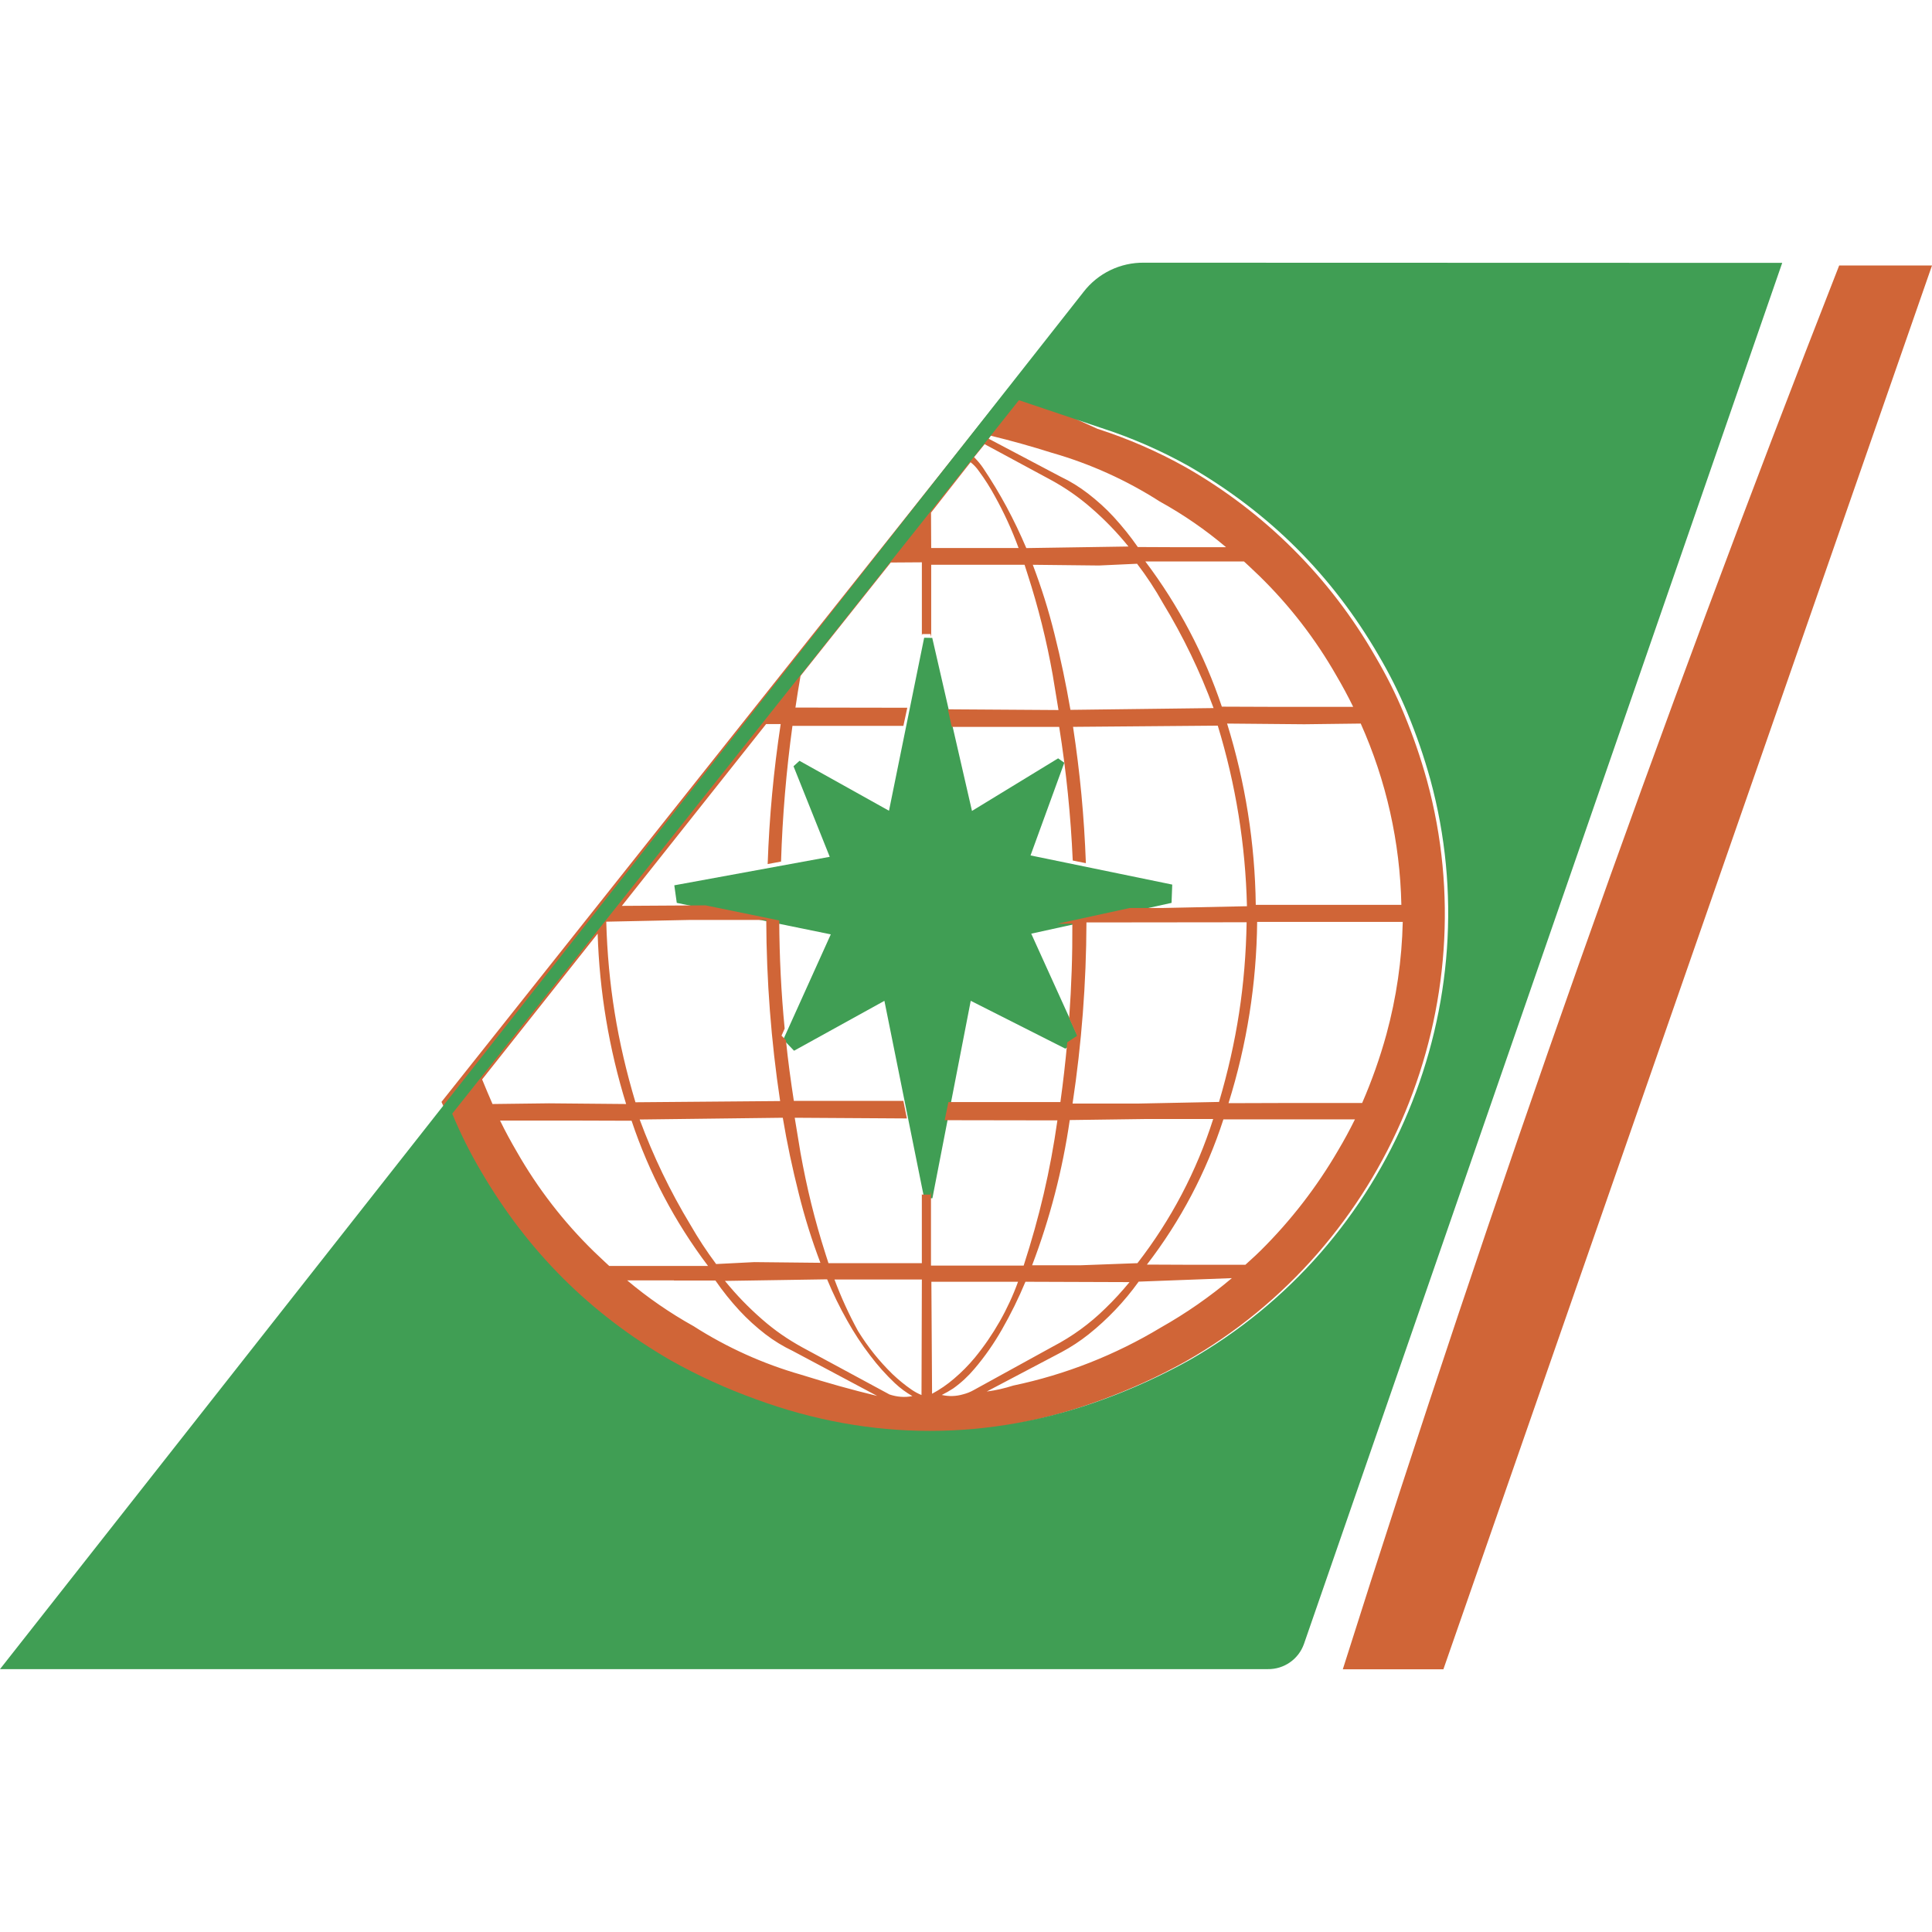
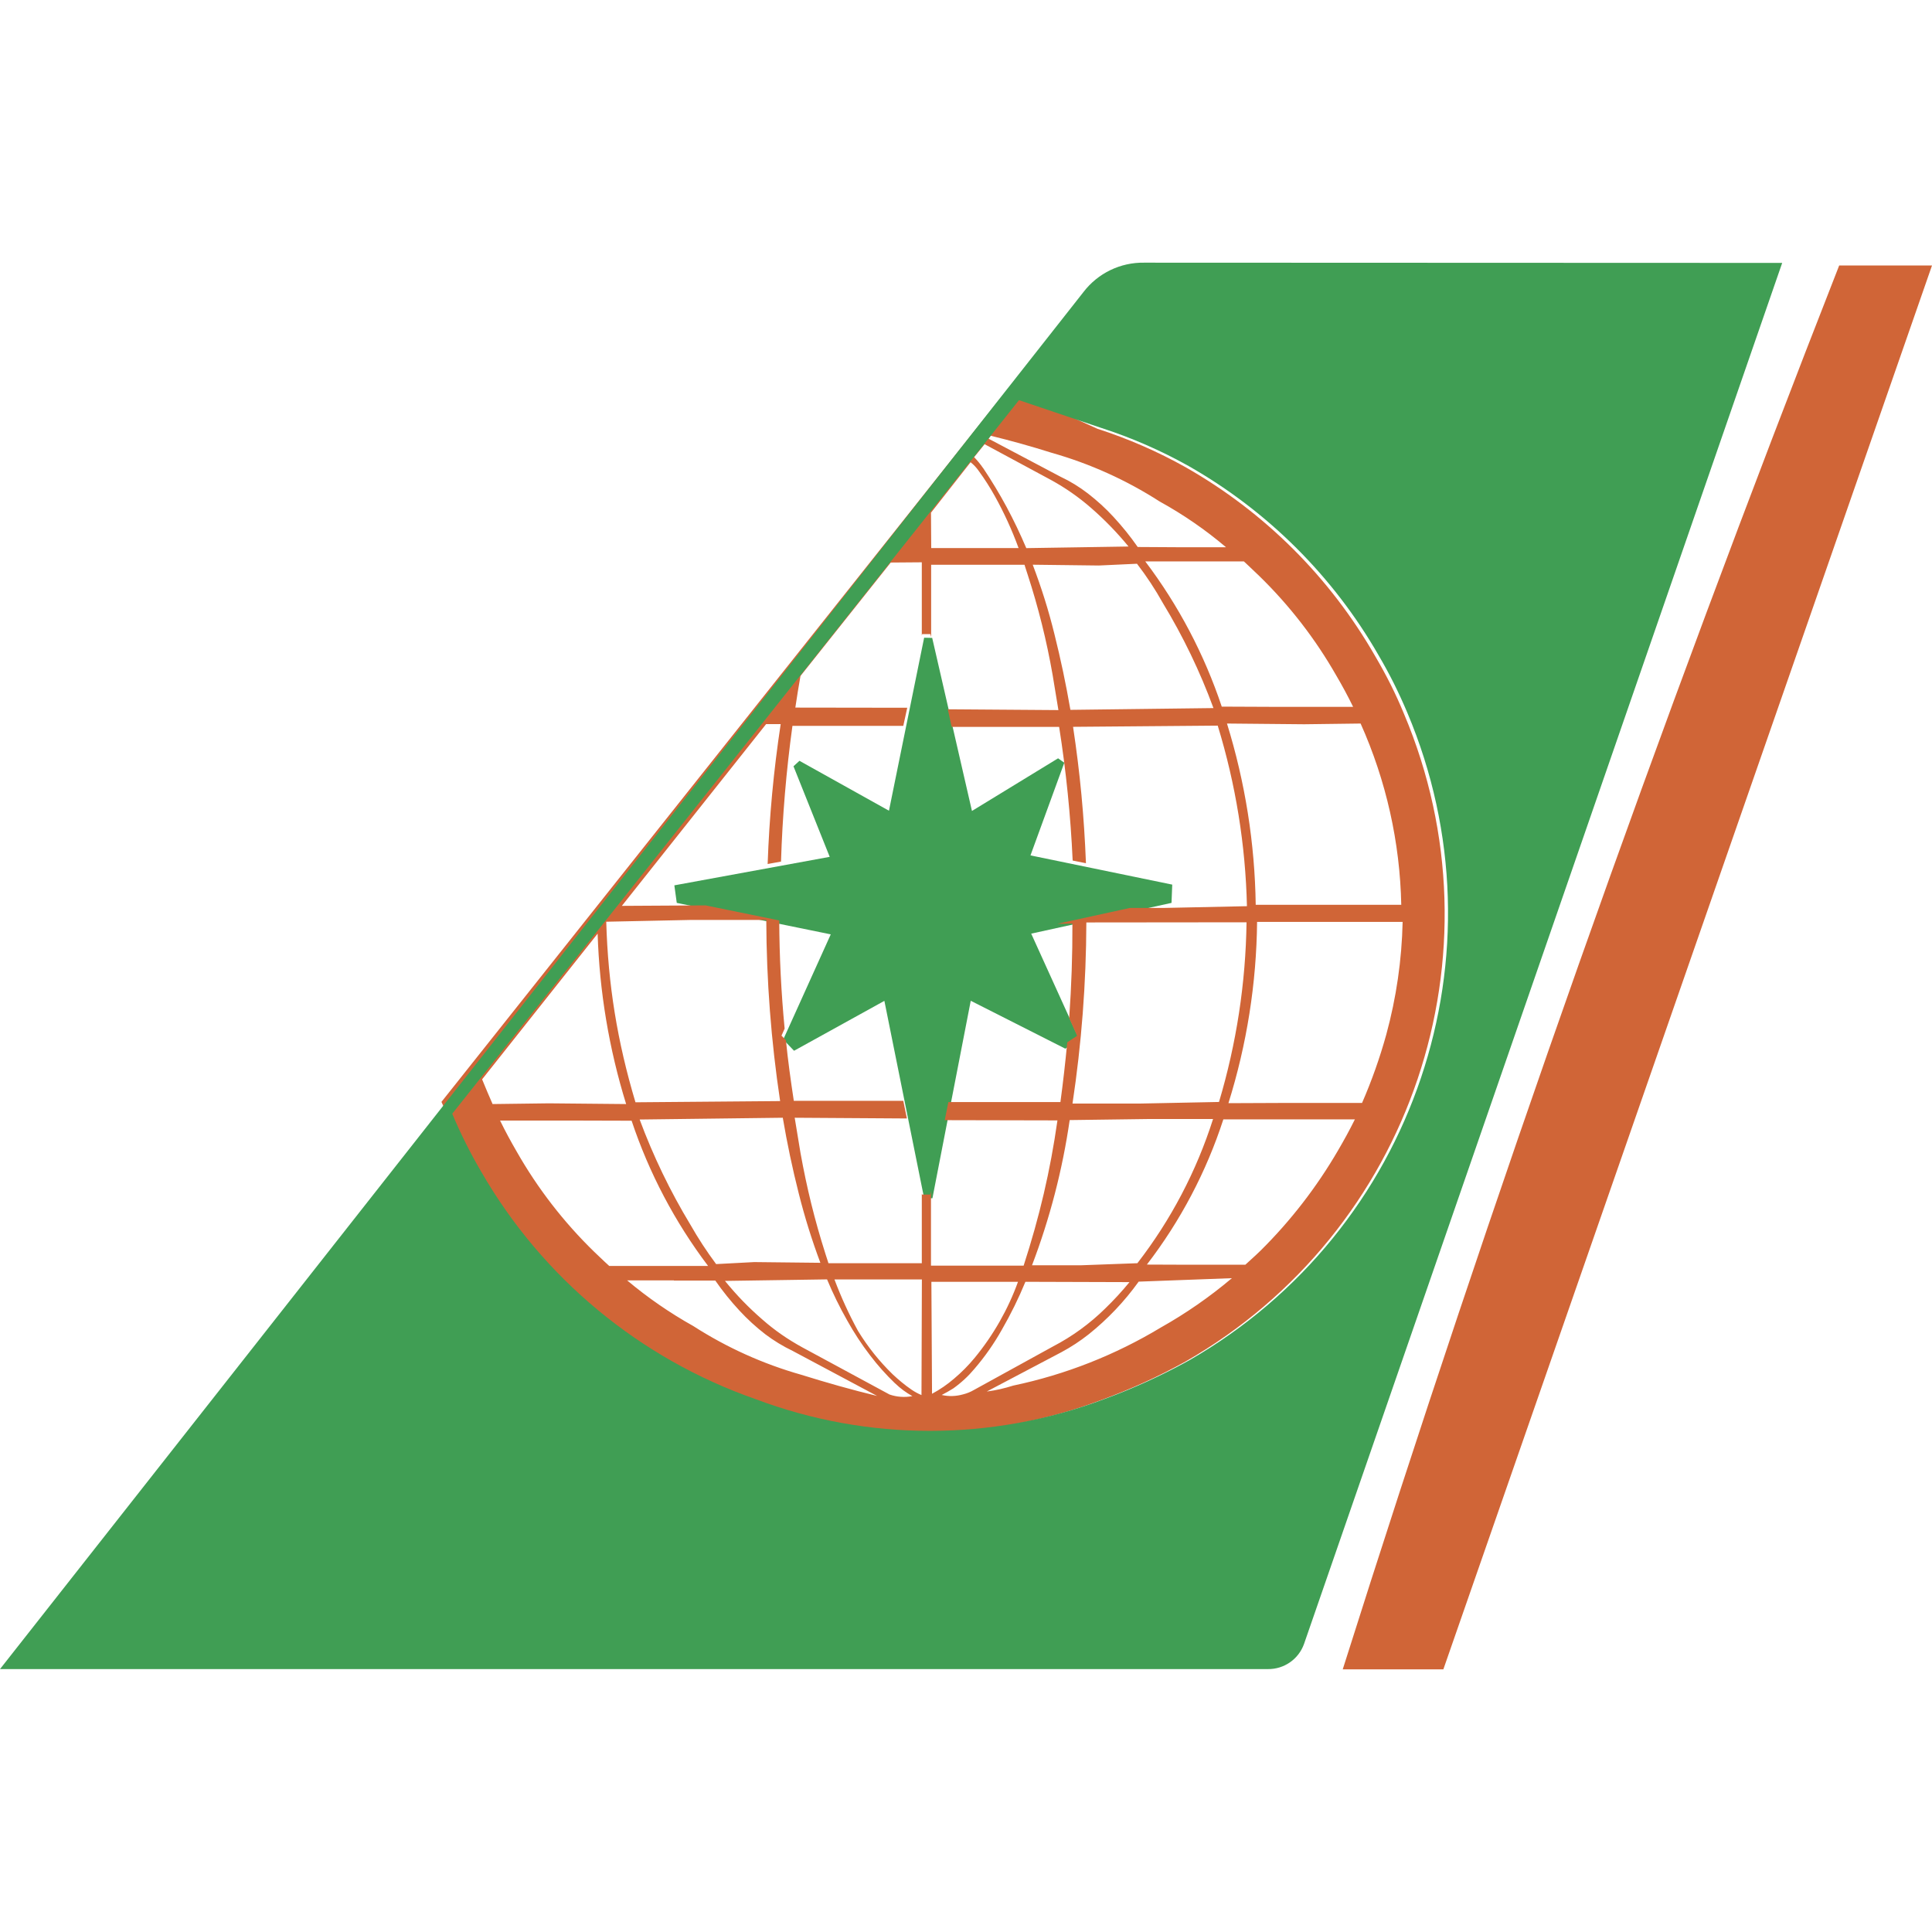
- <svg xmlns="http://www.w3.org/2000/svg" role="img" viewBox="0 0 64 64">
+ <svg xmlns="http://www.w3.org/2000/svg" role="img" viewBox="0 0 24 24">
  <g fill-rule="evenodd" clip-rule="evenodd">
-     <path fill="#d06537" d="M60.925 8.795H64L47.814 55.298h-3.332A734 734 0 0 1 60.925 8.795" class="z5586a39" />
-     <path fill="#409e54" d="m30.882 21.131 1.316 5.732 2.854-1.742.204.146-1.118 3.07 4.694.966-.023.606-4.648 1.02 1.59 3.506-.46.303-3.134-1.585-1.27 6.541h-.273l-1.317-6.54-2.993 1.653-.356-.372 1.573-3.483-5.102-1.043-.082-.582 5.149-.944-1.2-3 .198-.18 2.965 1.654 1.165-5.731z" class="wd198733" />
-     <path fill="#d06537" d="m14.625 36.502 18.773-23.636 2.959 1.34a16 16 0 0 1 2.918 1.27 16.87 16.87 0 0 1 6.279 6.261c.372.635.675 1.23.955 1.91.309.746.547 1.44.763 2.214 2.027 7.438-1.293 15.43-7.997 19.238-.932.519-1.817.92-2.82 1.288-3.797 1.403-7.728 1.403-11.526 0-.973-.35-1.916-.78-2.819-1.288-2.668-1.543-4.73-3.593-6.285-6.26a24 24 0 0 1-1.2-2.337m4.398.618h-2.458c.175.361.35.681.553 1.03a15 15 0 0 0 2.557 3.31l.338.32.169.157h3.273a16.8 16.8 0 0 1-2.533-4.811zm-.839-.571 2.557.023a21.3 21.3 0 0 1-.943-5.644l-3.827 4.829c.116.28.221.536.344.815zm4.677-6.075-2.778.058c.058 2.085.367 3.978.967 5.982l4.793-.04a41.4 41.4 0 0 1-.46-6zm-.536 11.94h-1.549a14 14 0 0 0 2.196 1.515 13.5 13.5 0 0 0 3.576 1.613c.856.268 1.643.49 2.51.7l-2.801-1.492a5 5 0 0 1-.903-.553 7 7 0 0 1-.856-.78 9 9 0 0 1-.798-.997h-1.375zm2.662-.605 2.19.023a20 20 0 0 1-.716-2.29c-.21-.832-.39-1.67-.53-2.515l-4.741.058a20.4 20.4 0 0 0 1.677 3.483c.268.466.536.874.856 1.305zm5.551.576h-2.895a13 13 0 0 0 .78 1.707c.333.536.694.99 1.148 1.433.204.192.402.355.63.512.104.07.209.128.325.175zm-.885 3.443a7.4 7.4 0 0 1-.833-.932 9.4 9.4 0 0 1-.757-1.154q-.375-.663-.664-1.363l-3.384.053c.39.477.78.88 1.24 1.281.42.367.839.653 1.322.92l2.89 1.561c.25.082.5.105.757.053a3 3 0 0 1-.571-.42m1.194-27.673h2.895a12 12 0 0 0-.78-1.706 7 7 0 0 0-.537-.845 1.3 1.3 0 0 0-.274-.291l-1.31 1.671zm.029 28.016a4 4 0 0 0 .728-.5 5.6 5.6 0 0 0 .687-.694 8.6 8.6 0 0 0 1.433-2.516h-2.871zm.32.04c.239.053.472.048.71-.022a1.4 1.4 0 0 0 .35-.14l2.627-1.445a7.2 7.2 0 0 0 1.73-1.258c.285-.273.553-.57.804-.873l-3.448-.012a14 14 0 0 1-.78 1.584c-.263.46-.566.897-.91 1.3a3.8 3.8 0 0 1-.704.651 4 4 0 0 1-.379.216M32.565 15.5c.577.862 1.025 1.7 1.433 2.656l3.384-.052a10 10 0 0 0-1.24-1.282 7.4 7.4 0 0 0-1.323-.92l-2.202-1.188-.349.43c.116.117.21.228.297.356m1.002 30.398a15.7 15.7 0 0 0 4.887-1.922 15.3 15.3 0 0 0 2.353-1.636l-3.087.116a8.8 8.8 0 0 1-1.66 1.747 6 6 0 0 1-.897.589l-2.476 1.304c.309-.04.583-.104.88-.198m2.836-27.165-2.19-.024c.292.775.519 1.492.717 2.29.215.856.378 1.642.53 2.516l4.741-.059a20 20 0 0 0-1.677-3.477 11 11 0 0 0-.857-1.304zm1.614 18.335-2.58.035a22.6 22.6 0 0 1-1.247 4.811h1.602l1.887-.07a15.4 15.4 0 0 0 2.51-4.776zm-.274-.512 2.639-.053c.588-1.992.879-3.879.914-5.952l-5.306.006a41 41 0 0 1-.46 5.999zm1.322-18.429h1.55a13.5 13.5 0 0 0-2.196-1.514 13.5 13.5 0 0 0-3.577-1.614 31 31 0 0 0-2.02-.565l-.07.1 2.382 1.257c.332.158.611.332.902.554.315.244.589.489.857.78.297.326.547.635.798.996zm.326 23.77h1.864l.344-.315.169-.163a16 16 0 0 0 2.557-3.308c.204-.344.378-.664.559-1.03h-4.357a15.9 15.9 0 0 1-2.534 4.81zm3.815-17.905-2.557-.023a21.2 21.2 0 0 1 .95 6.005h4.823a15.5 15.5 0 0 0-1.346-6.005zm-.838-.576h2.458q-.256-.525-.554-1.031a15 15 0 0 0-2.557-3.309l-.337-.32-.17-.157h-3.267a16.9 16.9 0 0 1 2.534 4.81zm.256 13.122h2.499a17 17 0 0 0 .803-2.271 15.5 15.5 0 0 0 .542-3.728h-4.823a20.8 20.8 0 0 1-.949 6.005zm-6.652-7.944-.436-.088a39 39 0 0 0-.449-4.426h-3.559l-.128-.583 3.664.024-.192-1.165a25 25 0 0 0-.833-3.338l-.082-.256-.017-.053h-3.093v2.394l-.024-.099h-.273l-.012.053v-2.43l-1.03.007-2.989 3.757c-.064.36-.116.687-.169 1.048l3.705.006-.129.6h-3.675a43 43 0 0 0-.378 4.496l-.443.082a40 40 0 0 1 .431-4.637h-.483L20.6 30.008l2.773-.017 2.44.5c.006 1.195.064 2.394.18 3.583l-.104.233.146.151c.07.693.157 1.322.262 2.01h3.628l.117.582-3.716-.023.192 1.165c.21 1.164.466 2.213.827 3.343l.082.256.017.053h3.093v-2.307l.006.035h.274l.023-.122v2.475h3.07c.524-1.62.879-3.128 1.118-4.811l-3.734-.006.123-.6h3.71c.093-.675.163-1.293.227-1.98l.326-.216-.262-.588c.076-1.072.11-2.05.105-3.128l-.501.006 2.405-.524h1.101l2.779-.058a22.2 22.2 0 0 0-.967-5.982l-4.794.04c.233 1.538.367 2.954.425 4.515" class="z5586a39" />
-     <path fill="#409e54" d="m37.9 8.702 21.138.006-15.843 45.751a1.25 1.25 0 0 1-1.2.833H0L35.89 9.675a2.49 2.49 0 0 1 2.01-.973m-22.92 28.19 18.773-23.635 2.714.914a16 16 0 0 1 2.913 1.27c2.667 1.543 4.73 3.594 6.284 6.261.373.635.67 1.23.956 1.91.308.746.547 1.44.763 2.214 2.027 7.438-1.293 15.43-7.997 19.239-.903.5-1.847.931-2.82 1.287-3.797 1.398-7.729 1.398-11.526 0-.973-.35-1.917-.78-2.82-1.287-2.667-1.544-4.729-3.6-6.284-6.262a15 15 0 0 1-.955-1.91" class="wd198733" />
+     <path fill="#d06537" d="M22.847 3.298H24l-6.07 17.439h-1.25a275 275 0 0 1 6.167-17.439" class="z5586a39" />
+     <path fill="#409e54" d="m11.58 7.924.494 2.15 1.07-.654.077.055-.42 1.151 1.761.363-.009.227-1.743.382.597 1.315-.173.114-1.175-.595-.476 2.453h-.103l-.494-2.452-1.122.62-.134-.14.59-1.306-1.913-.391-.03-.218 1.93-.354-.45-1.125.074-.068 1.112.62.437-2.149z" class="wd198733" />
+     <path fill="#d06537" d="m5.484 13.688 7.04-8.863 1.11.502a6 6 0 0 1 1.094.477 6.3 6.3 0 0 1 2.355 2.347c.14.239.253.462.358.717a6.403 6.403 0 0 1-2.713 8.045c-.35.194-.681.344-1.057.482a6.12 6.12 0 0 1-4.323 0 7 7 0 0 1-1.057-.483 6.33 6.33 0 0 1-2.357-2.347 9 9 0 0 1-.45-.877m1.65.232h-.922c.066.135.131.255.207.386a5.6 5.6 0 0 0 .96 1.242l.126.12.063.058h1.228a6.3 6.3 0 0 1-.95-1.804zm-.315-.214.959.009a8 8 0 0 1-.354-2.117l-1.435 1.81c.044.106.083.202.13.307zm1.754-2.278-1.042.022c.022.781.138 1.491.363 2.243l1.797-.015a15.5 15.5 0 0 1-.172-2.25zm-.201 4.477H7.79a5.3 5.3 0 0 0 .823.568 5 5 0 0 0 1.341.605c.321.1.617.184.942.263l-1.05-.56a2 2 0 0 1-.34-.207 2.6 2.6 0 0 1-.32-.293 3.4 3.4 0 0 1-.3-.373h-.515zm.998-.227.821.009a8 8 0 0 1-.268-.859 12 12 0 0 1-.199-.943l-1.778.022a7.7 7.7 0 0 0 .63 1.306c.1.175.2.328.32.49zm2.082.216h-1.086a5 5 0 0 0 .293.64c.125.202.26.372.43.538.077.072.15.133.236.192a.7.7 0 0 0 .122.066zm-.332 1.292a3 3 0 0 1-.312-.35 3.5 3.5 0 0 1-.284-.433q-.141-.248-.25-.51l-1.268.019c.146.179.292.33.465.48.157.138.314.245.495.345l1.084.586a.55.55 0 0 0 .284.02 1 1 0 0 1-.214-.158m.448-10.377h1.085a4.5 4.5 0 0 0-.292-.64 3 3 0 0 0-.202-.317.5.5 0 0 0-.102-.109l-.492.627zm.01 10.506a1.5 1.5 0 0 0 .274-.188 2 2 0 0 0 .257-.26 3.2 3.2 0 0 0 .537-.943H11.57zm.12.015q.133.03.267-.008a.5.5 0 0 0 .131-.053l.985-.542a2.7 2.7 0 0 0 .649-.472q.16-.155.301-.327l-1.293-.004a5 5 0 0 1-.292.594 3 3 0 0 1-.341.487 1.4 1.4 0 0 1-.264.244 2 2 0 0 1-.143.081m.514-11.516c.216.323.384.637.537.996l1.27-.02a4 4 0 0 0-.466-.48 2.8 2.8 0 0 0-.496-.346l-.826-.445-.13.161a1 1 0 0 1 .11.134m.377 11.399a5.9 5.9 0 0 0 1.832-.721 5.7 5.7 0 0 0 .883-.613l-1.158.043a3.3 3.3 0 0 1-.622.655 2.3 2.3 0 0 1-.337.221l-.928.489c.116-.015.218-.039.33-.074M13.65 7.025l-.821-.01c.11.292.195.56.269.86.08.32.142.615.199.943l1.777-.022a7.5 7.5 0 0 0-.628-1.304 4 4 0 0 0-.322-.489zm.605 6.876-.967.013a8.5 8.5 0 0 1-.468 1.804h.601l.708-.026a5.8 5.8 0 0 0 .94-1.791zm-.102-.192.99-.02a8.2 8.2 0 0 0 .342-2.232l-1.99.002a15.4 15.4 0 0 1-.172 2.25zm.495-6.911h.582a5 5 0 0 0-.824-.568 5 5 0 0 0-1.341-.605 12 12 0 0 0-.758-.212l-.026.037.893.472c.125.059.23.124.339.207.118.092.22.184.32.293.112.122.206.238.3.373zm.123 8.913h.699l.129-.118.063-.06a6 6 0 0 0 .959-1.241c.076-.13.142-.25.21-.387h-1.634a6 6 0 0 1-.95 1.804zm1.43-6.714-.959-.009a8 8 0 0 1 .357 2.252h1.808a5.8 5.8 0 0 0-.505-2.252zm-.314-.216h.922q-.096-.197-.208-.387a5.6 5.6 0 0 0-.959-1.24l-.126-.12-.064-.06h-1.225a6.3 6.3 0 0 1 .95 1.804zm.096 4.92h.937a6.4 6.4 0 0 0 .301-.85 5.8 5.8 0 0 0 .203-1.399h-1.808a7.8 7.8 0 0 1-.356 2.252zm-2.494-2.978-.164-.033a15 15 0 0 0-.168-1.66h-1.335l-.048-.219 1.374.01-.072-.437a9 9 0 0 0-.312-1.252l-.031-.096-.006-.02h-1.16v.898l-.01-.037h-.102l-.004.02v-.912l-.386.003-1.121 1.409c-.024.135-.044.257-.064.393l1.39.002-.049.225H9.844a16 16 0 0 0-.142 1.686l-.166.03a15 15 0 0 1 .162-1.738h-.181l-1.792 2.258 1.04-.006.915.187q.003.673.067 1.344l-.039.087.055.057c.026.26.059.495.098.753h1.36l.045.219-1.394-.009.072.437c.079.437.175.83.31 1.254l.031.096.006.02h1.16v-.866l.003.013h.102l.009-.045v.928h1.151c.197-.608.33-1.173.42-1.804l-1.4-.003.045-.225h1.392c.034-.253.06-.484.085-.742l.122-.081-.098-.22c.028-.403.041-.77.04-1.174l-.189.003.902-.197h.413l1.042-.022a8.3 8.3 0 0 0-.363-2.243l-1.797.015c.087.577.137 1.108.16 1.693" class="z5586a39" />
+     <path fill="#409e54" d="m14.212 3.263 7.927.003-5.94 17.156a.47.47 0 0 1-.45.312H0L13.459 3.628a.93.93 0 0 1 .754-.365M5.618 13.835l7.04-8.864 1.017.343a6 6 0 0 1 1.092.476 6.33 6.33 0 0 1 2.357 2.348c.14.238.251.462.359.717A6.404 6.404 0 0 1 14.77 16.9q-.51.282-1.058.482a6.14 6.14 0 0 1-4.322 0 6.35 6.35 0 0 1-3.414-2.83 6 6 0 0 1-.358-.717" class="wd198733" />
  </g>
</svg>
